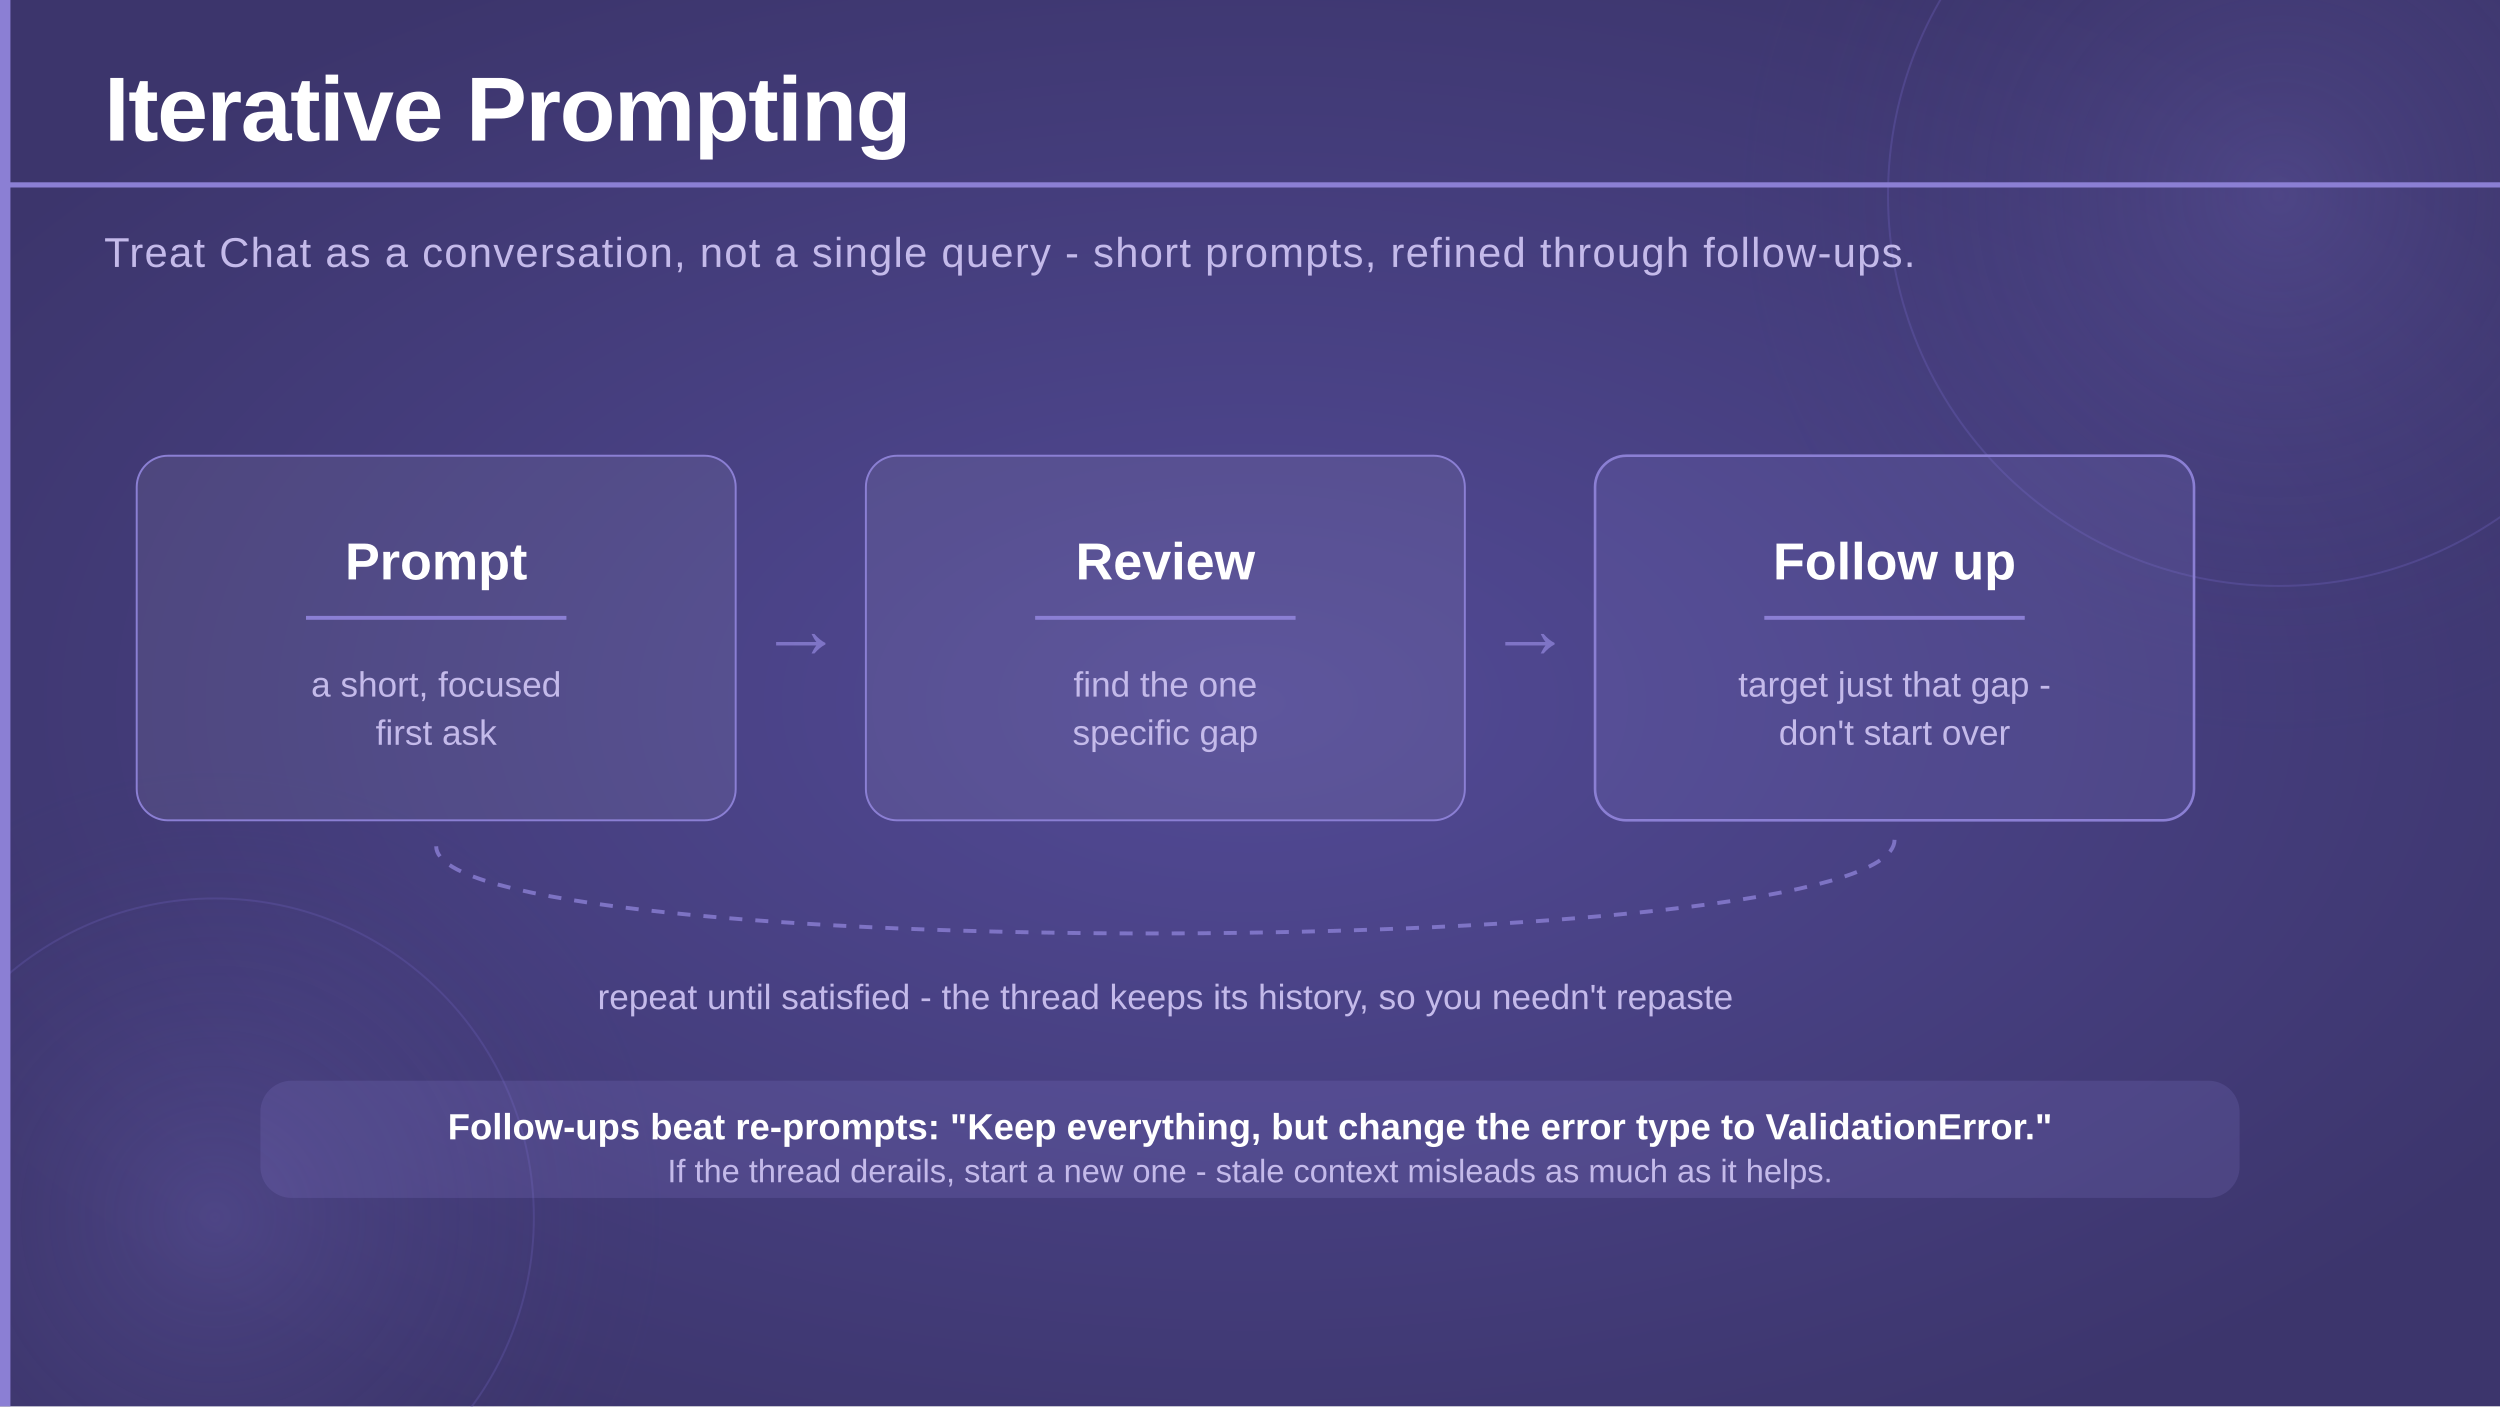
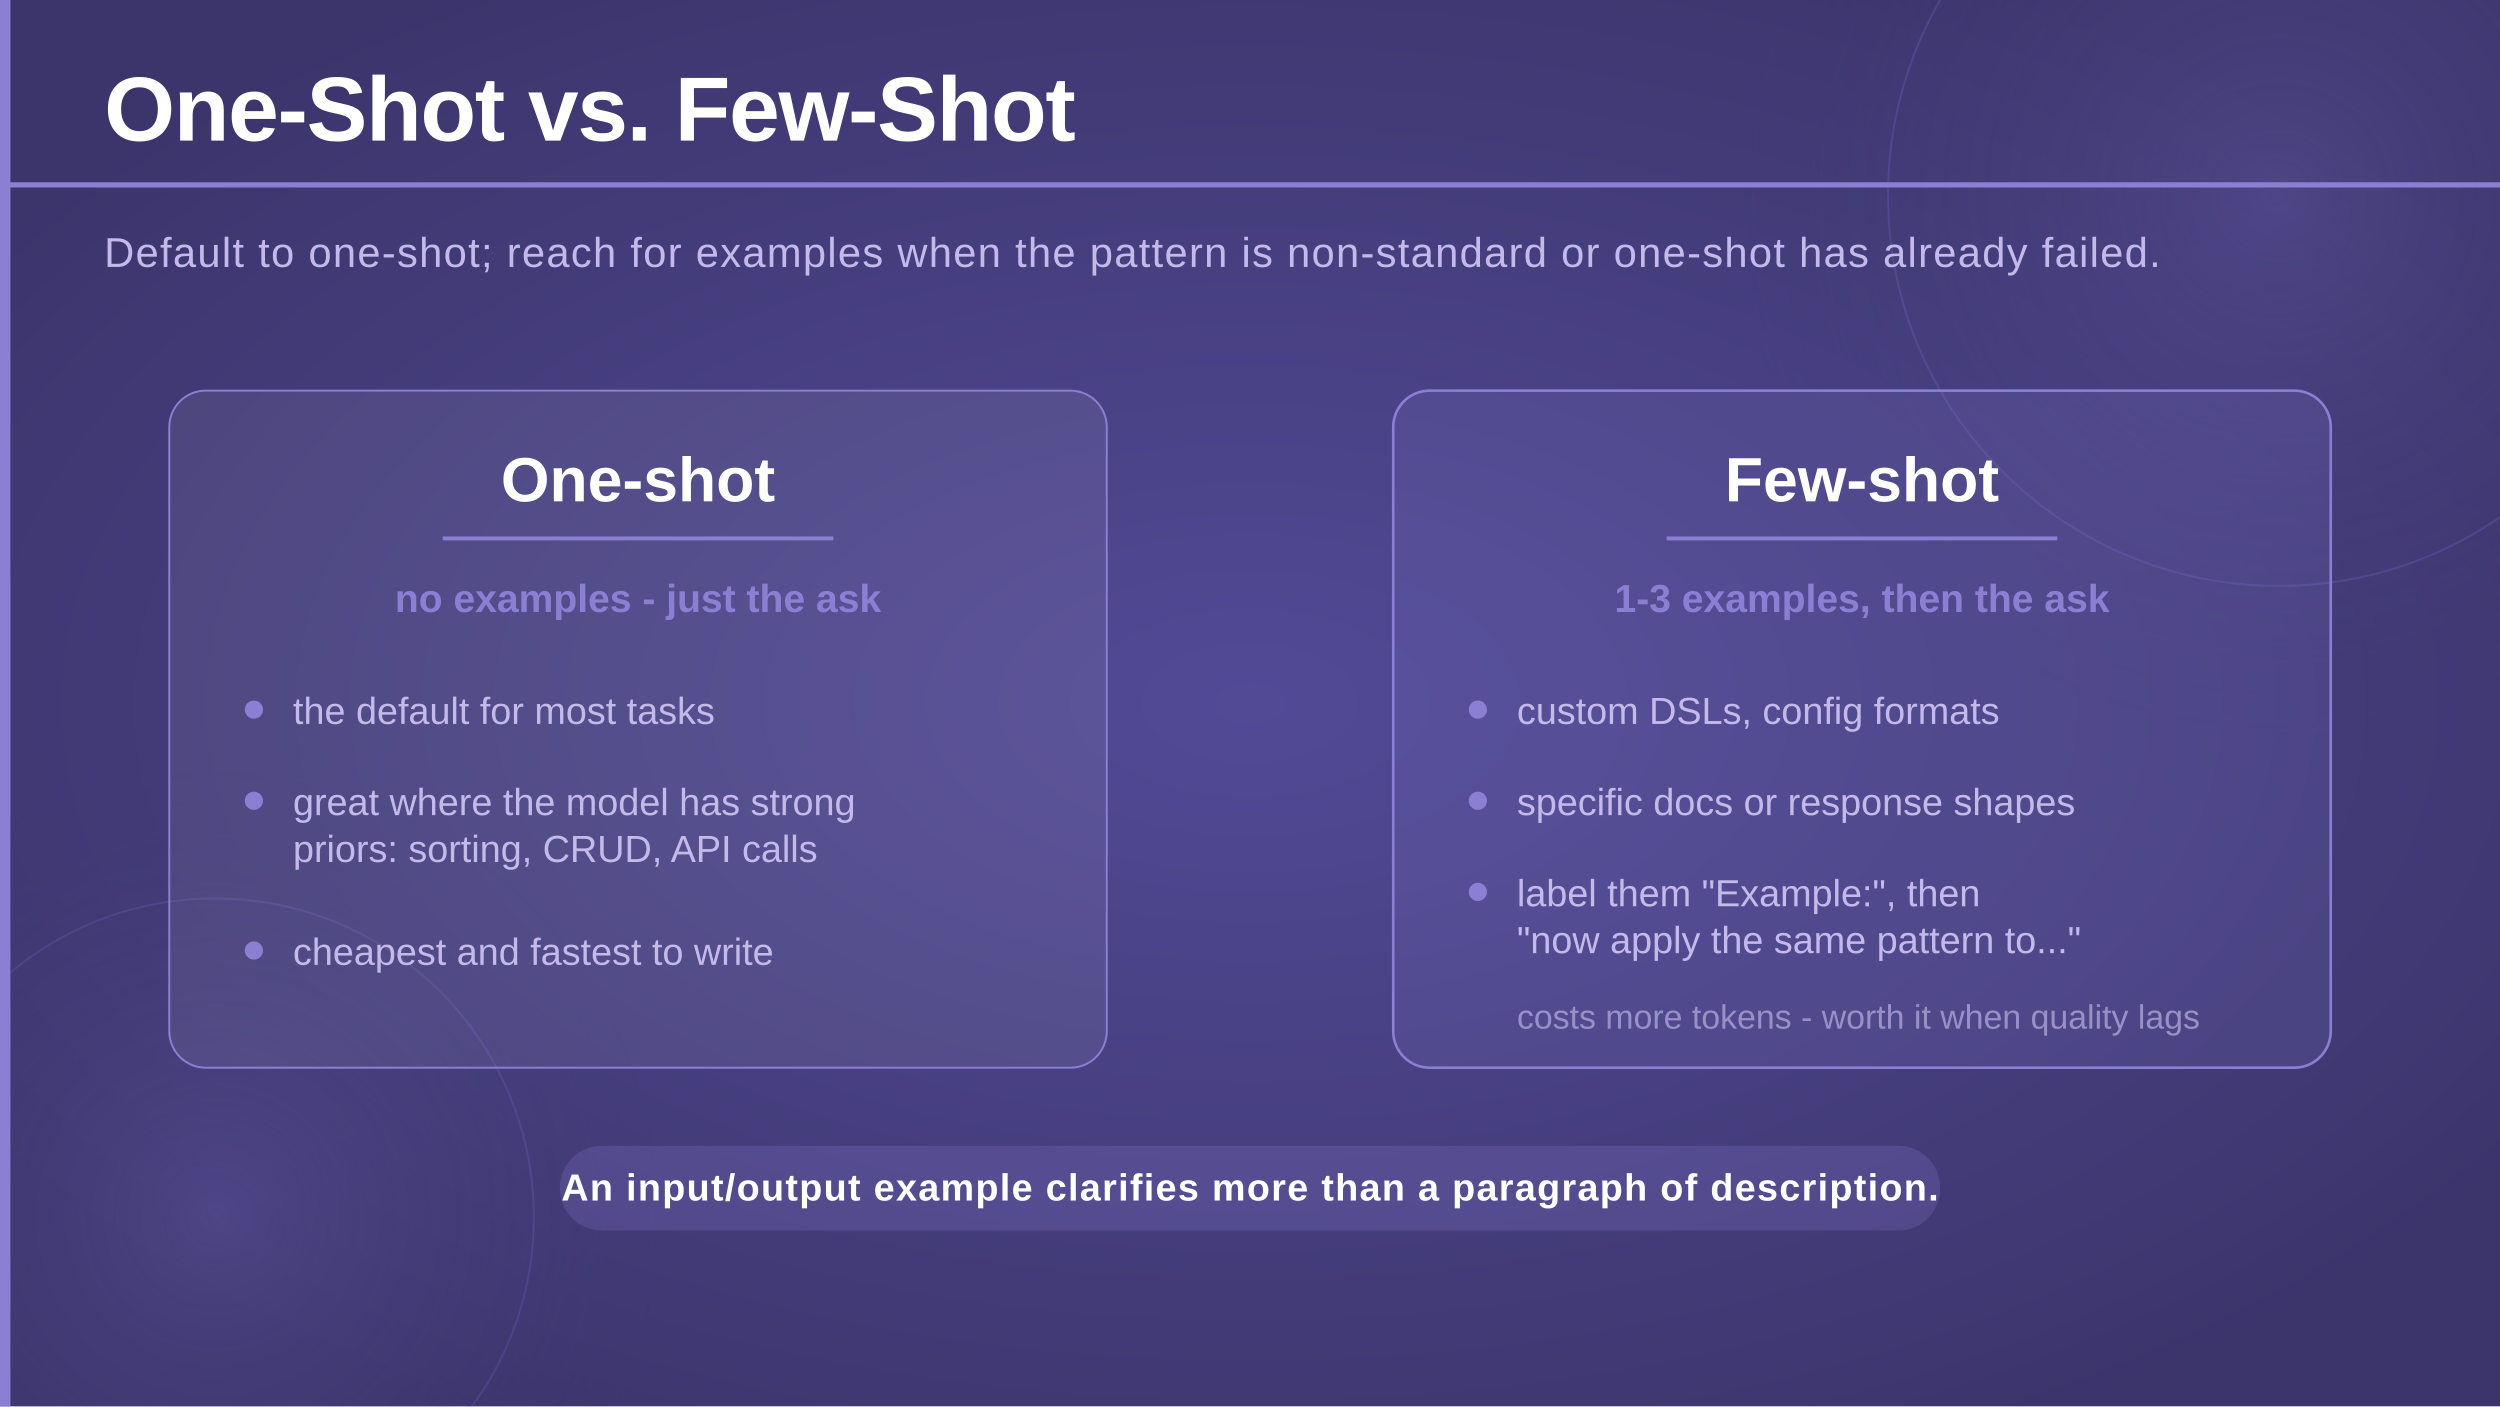
<svg xmlns="http://www.w3.org/2000/svg" viewBox="0 0 1920 1080" width="1920" height="1080">
  <defs>
    <radialGradient id="bgGlow" cx="50%" cy="50%" r="60%">
      <stop offset="0%" stop-color="#524a96" stop-opacity="1" />
      <stop offset="100%" stop-color="#3c356c" stop-opacity="1" />
    </radialGradient>
    <radialGradient id="circleGlow" cx="50%" cy="50%" r="50%">
      <stop offset="0%" stop-color="#7c70c8" stop-opacity="0.25" />
      <stop offset="100%" stop-color="#3c356c" stop-opacity="0" />
    </radialGradient>
  </defs>
  <rect width="1920" height="1080" fill="url(#bgGlow)" />
  <circle cx="1750" cy="150" r="420" fill="url(#circleGlow)" />
  <circle cx="1750" cy="150" r="300" fill="none" stroke="#6a5fb8" stroke-width="1.5" opacity="0.35" />
  <circle cx="165" cy="935" r="350" fill="url(#circleGlow)" />
  <circle cx="165" cy="935" r="245" fill="none" stroke="#6a5fb8" stroke-width="1.5" opacity="0.3" />
  <rect x="0" y="0" width="8" height="1080" fill="#8b7fd4" />
-   <text x="80" y="108" font-family="'Segoe UI', 'Helvetica Neue', Arial, sans-serif" font-size="70" font-weight="700" fill="#ffffff" letter-spacing="-1">Iterative Prompting</text>
+   <text x="80" y="108" font-family="'Segoe UI', 'Helvetica Neue', Arial, sans-serif" font-size="70" font-weight="700" fill="#ffffff" letter-spacing="-1">One-Shot vs. Few-Shot</text>
  <rect x="0" y="140" width="1920" height="4" fill="#8b7fd4" />
  <text x="80" y="205" font-family="'Segoe UI', 'Helvetica Neue', Arial, sans-serif" font-size="32" font-weight="300" fill="#c4baea" letter-spacing="1">
-     Treat Chat as a conversation, not a single query - short prompts, refined through follow-ups.
+     Default to one-shot; reach for examples when the pattern is non-standard or one-shot has already failed.
  </text>
-   <rect x="105" y="350" width="460" height="280" rx="24" fill="#ffffff" fill-opacity="0.07" stroke="#8b7fd4" stroke-width="1.5" />
-   <text x="335" y="445" text-anchor="middle" font-family="'Segoe UI', 'Helvetica Neue', Arial, sans-serif" font-size="40" font-weight="700" fill="#ffffff">Prompt</text>
-   <rect x="235" y="473" width="200" height="3" fill="#8b7fd4" />
-   <text x="335" y="535" text-anchor="middle" font-family="'Segoe UI', 'Helvetica Neue', Arial, sans-serif" font-size="27" font-weight="300" fill="#c4baea">a short, focused</text>
-   <text x="335" y="572" text-anchor="middle" font-family="'Segoe UI', 'Helvetica Neue', Arial, sans-serif" font-size="27" font-weight="300" fill="#c4baea">first ask</text>
-   <text x="615" y="505" text-anchor="middle" font-family="'Segoe UI', 'Helvetica Neue', Arial, sans-serif" font-size="64" font-weight="700" fill="#8b7fd4" opacity="0.8">→</text>
-   <rect x="665" y="350" width="460" height="280" rx="24" fill="#ffffff" fill-opacity="0.07" stroke="#8b7fd4" stroke-width="1.5" />
-   <text x="895" y="445" text-anchor="middle" font-family="'Segoe UI', 'Helvetica Neue', Arial, sans-serif" font-size="40" font-weight="700" fill="#ffffff">Review</text>
-   <rect x="795" y="473" width="200" height="3" fill="#8b7fd4" />
-   <text x="895" y="535" text-anchor="middle" font-family="'Segoe UI', 'Helvetica Neue', Arial, sans-serif" font-size="27" font-weight="300" fill="#c4baea">find the one</text>
-   <text x="895" y="572" text-anchor="middle" font-family="'Segoe UI', 'Helvetica Neue', Arial, sans-serif" font-size="27" font-weight="300" fill="#c4baea">specific gap</text>
-   <text x="1175" y="505" text-anchor="middle" font-family="'Segoe UI', 'Helvetica Neue', Arial, sans-serif" font-size="64" font-weight="700" fill="#8b7fd4" opacity="0.8">→</text>
-   <rect x="1225" y="350" width="460" height="280" rx="24" fill="#8b7fd4" fill-opacity="0.15" stroke="#8b7fd4" stroke-width="2" />
-   <text x="1455" y="445" text-anchor="middle" font-family="'Segoe UI', 'Helvetica Neue', Arial, sans-serif" font-size="40" font-weight="700" fill="#ffffff">Follow up</text>
-   <rect x="1355" y="473" width="200" height="3" fill="#8b7fd4" />
-   <text x="1455" y="535" text-anchor="middle" font-family="'Segoe UI', 'Helvetica Neue', Arial, sans-serif" font-size="27" font-weight="300" fill="#c4baea">target just that gap -</text>
-   <text x="1455" y="572" text-anchor="middle" font-family="'Segoe UI', 'Helvetica Neue', Arial, sans-serif" font-size="27" font-weight="300" fill="#c4baea">don't start over</text>
-   <path d="M1455 645 C1455 740 335 740 335 650" fill="none" stroke="#8b7fd4" stroke-width="3" stroke-dasharray="10 10" opacity="0.8" />
-   <text x="895" y="775" text-anchor="middle" font-family="'Segoe UI', 'Helvetica Neue', Arial, sans-serif" font-size="27" font-weight="300" fill="#c4baea">repeat until satisfied - the thread keeps its history, so you needn't repaste</text>
-   <rect x="200" y="830" width="1520" height="90" rx="24" fill="#8b7fd4" opacity="0.18" />
-   <text x="960" y="875" text-anchor="middle" font-family="'Segoe UI', 'Helvetica Neue', Arial, sans-serif" font-size="28" font-weight="600" fill="#ffffff">Follow-ups beat re-prompts: "Keep everything, but change the error type to ValidationError."</text>
-   <text x="960" y="908" text-anchor="middle" font-family="'Segoe UI', 'Helvetica Neue', Arial, sans-serif" font-size="25" font-weight="300" fill="#c4baea">If the thread derails, start a new one - stale context misleads as much as it helps.</text>
+   <rect x="130" y="300" width="720" height="520" rx="28" fill="#ffffff" fill-opacity="0.07" stroke="#8b7fd4" stroke-width="1.5" />
+   <text x="490" y="385" text-anchor="middle" font-family="'Segoe UI', 'Helvetica Neue', Arial, sans-serif" font-size="48" font-weight="700" fill="#ffffff">One-shot</text>
+   <rect x="340" y="412" width="300" height="3" fill="#8b7fd4" />
+   <text x="490" y="470" text-anchor="middle" font-family="'Segoe UI', 'Helvetica Neue', Arial, sans-serif" font-size="30" font-weight="700" fill="#8b7fd4">no examples - just the ask</text>
+   <circle cx="195" cy="545" r="7" fill="#8b7fd4" />
+   <text x="225" y="556" font-family="'Segoe UI', 'Helvetica Neue', Arial, sans-serif" font-size="29" font-weight="300" fill="#c4baea">the default for most tasks</text>
+   <circle cx="195" cy="615" r="7" fill="#8b7fd4" />
+   <text x="225" y="626" font-family="'Segoe UI', 'Helvetica Neue', Arial, sans-serif" font-size="29" font-weight="300" fill="#c4baea">great where the model has strong</text>
+   <text x="225" y="662" font-family="'Segoe UI', 'Helvetica Neue', Arial, sans-serif" font-size="29" font-weight="300" fill="#c4baea">priors: sorting, CRUD, API calls</text>
+   <circle cx="195" cy="730" r="7" fill="#8b7fd4" />
+   <text x="225" y="741" font-family="'Segoe UI', 'Helvetica Neue', Arial, sans-serif" font-size="29" font-weight="300" fill="#c4baea">cheapest and fastest to write</text>
+   <rect x="1070" y="300" width="720" height="520" rx="28" fill="#8b7fd4" fill-opacity="0.15" stroke="#8b7fd4" stroke-width="2" />
+   <text x="1430" y="385" text-anchor="middle" font-family="'Segoe UI', 'Helvetica Neue', Arial, sans-serif" font-size="48" font-weight="700" fill="#ffffff">Few-shot</text>
+   <rect x="1280" y="412" width="300" height="3" fill="#8b7fd4" />
+   <text x="1430" y="470" text-anchor="middle" font-family="'Segoe UI', 'Helvetica Neue', Arial, sans-serif" font-size="30" font-weight="700" fill="#8b7fd4">1-3 examples, then the ask</text>
+   <circle cx="1135" cy="545" r="7" fill="#8b7fd4" />
+   <text x="1165" y="556" font-family="'Segoe UI', 'Helvetica Neue', Arial, sans-serif" font-size="29" font-weight="300" fill="#c4baea">custom DSLs, config formats</text>
+   <circle cx="1135" cy="615" r="7" fill="#8b7fd4" />
+   <text x="1165" y="626" font-family="'Segoe UI', 'Helvetica Neue', Arial, sans-serif" font-size="29" font-weight="300" fill="#c4baea">specific docs or response shapes</text>
+   <circle cx="1135" cy="685" r="7" fill="#8b7fd4" />
+   <text x="1165" y="696" font-family="'Segoe UI', 'Helvetica Neue', Arial, sans-serif" font-size="29" font-weight="300" fill="#c4baea">label them "Example:", then</text>
+   <text x="1165" y="732" font-family="'Segoe UI', 'Helvetica Neue', Arial, sans-serif" font-size="29" font-weight="300" fill="#c4baea">"now apply the same pattern to..."</text>
+   <text x="1165" y="790" font-family="'Segoe UI', 'Helvetica Neue', Arial, sans-serif" font-size="26" font-weight="300" fill="#9a90c8">costs more tokens - worth it when quality lags</text>
+   <rect x="430" y="880" width="1060" height="65" rx="32" fill="#8b7fd4" opacity="0.22" />
+   <text x="960" y="922" text-anchor="middle" font-family="'Segoe UI', 'Helvetica Neue', Arial, sans-serif" font-size="29" font-weight="600" fill="#ffffff" letter-spacing="1">An input/output example clarifies more than a paragraph of description.</text>
</svg>
